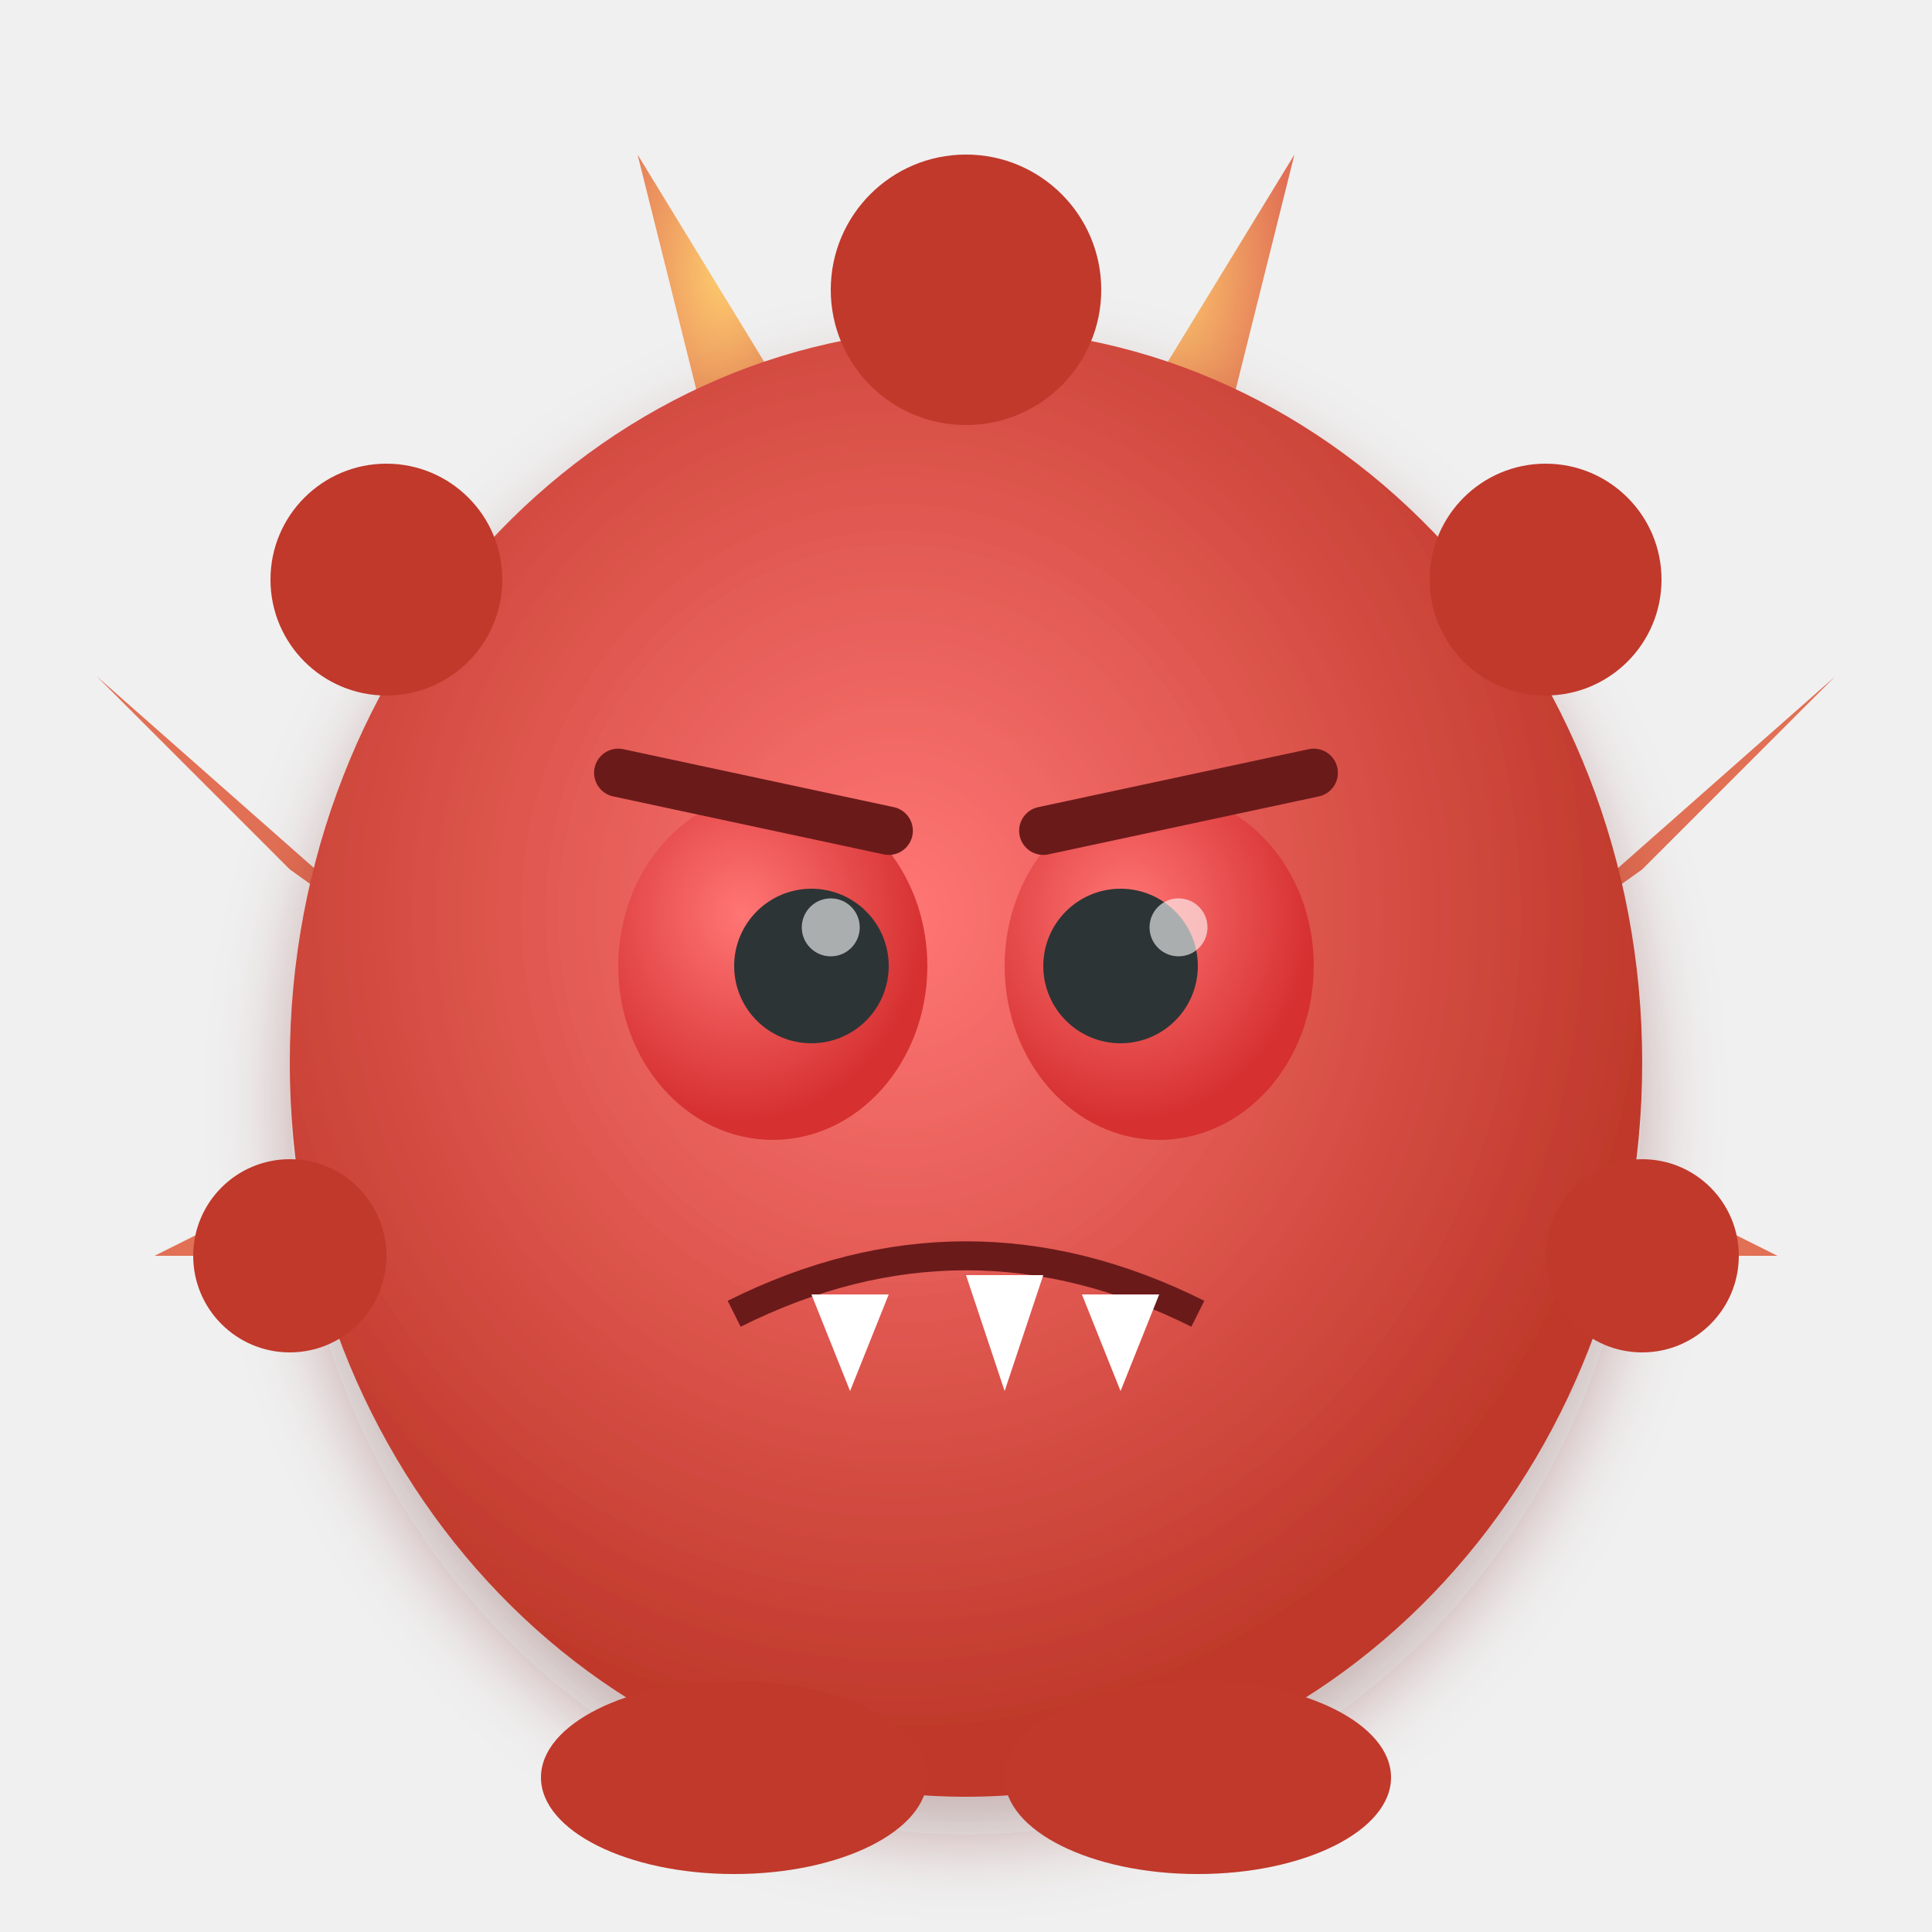
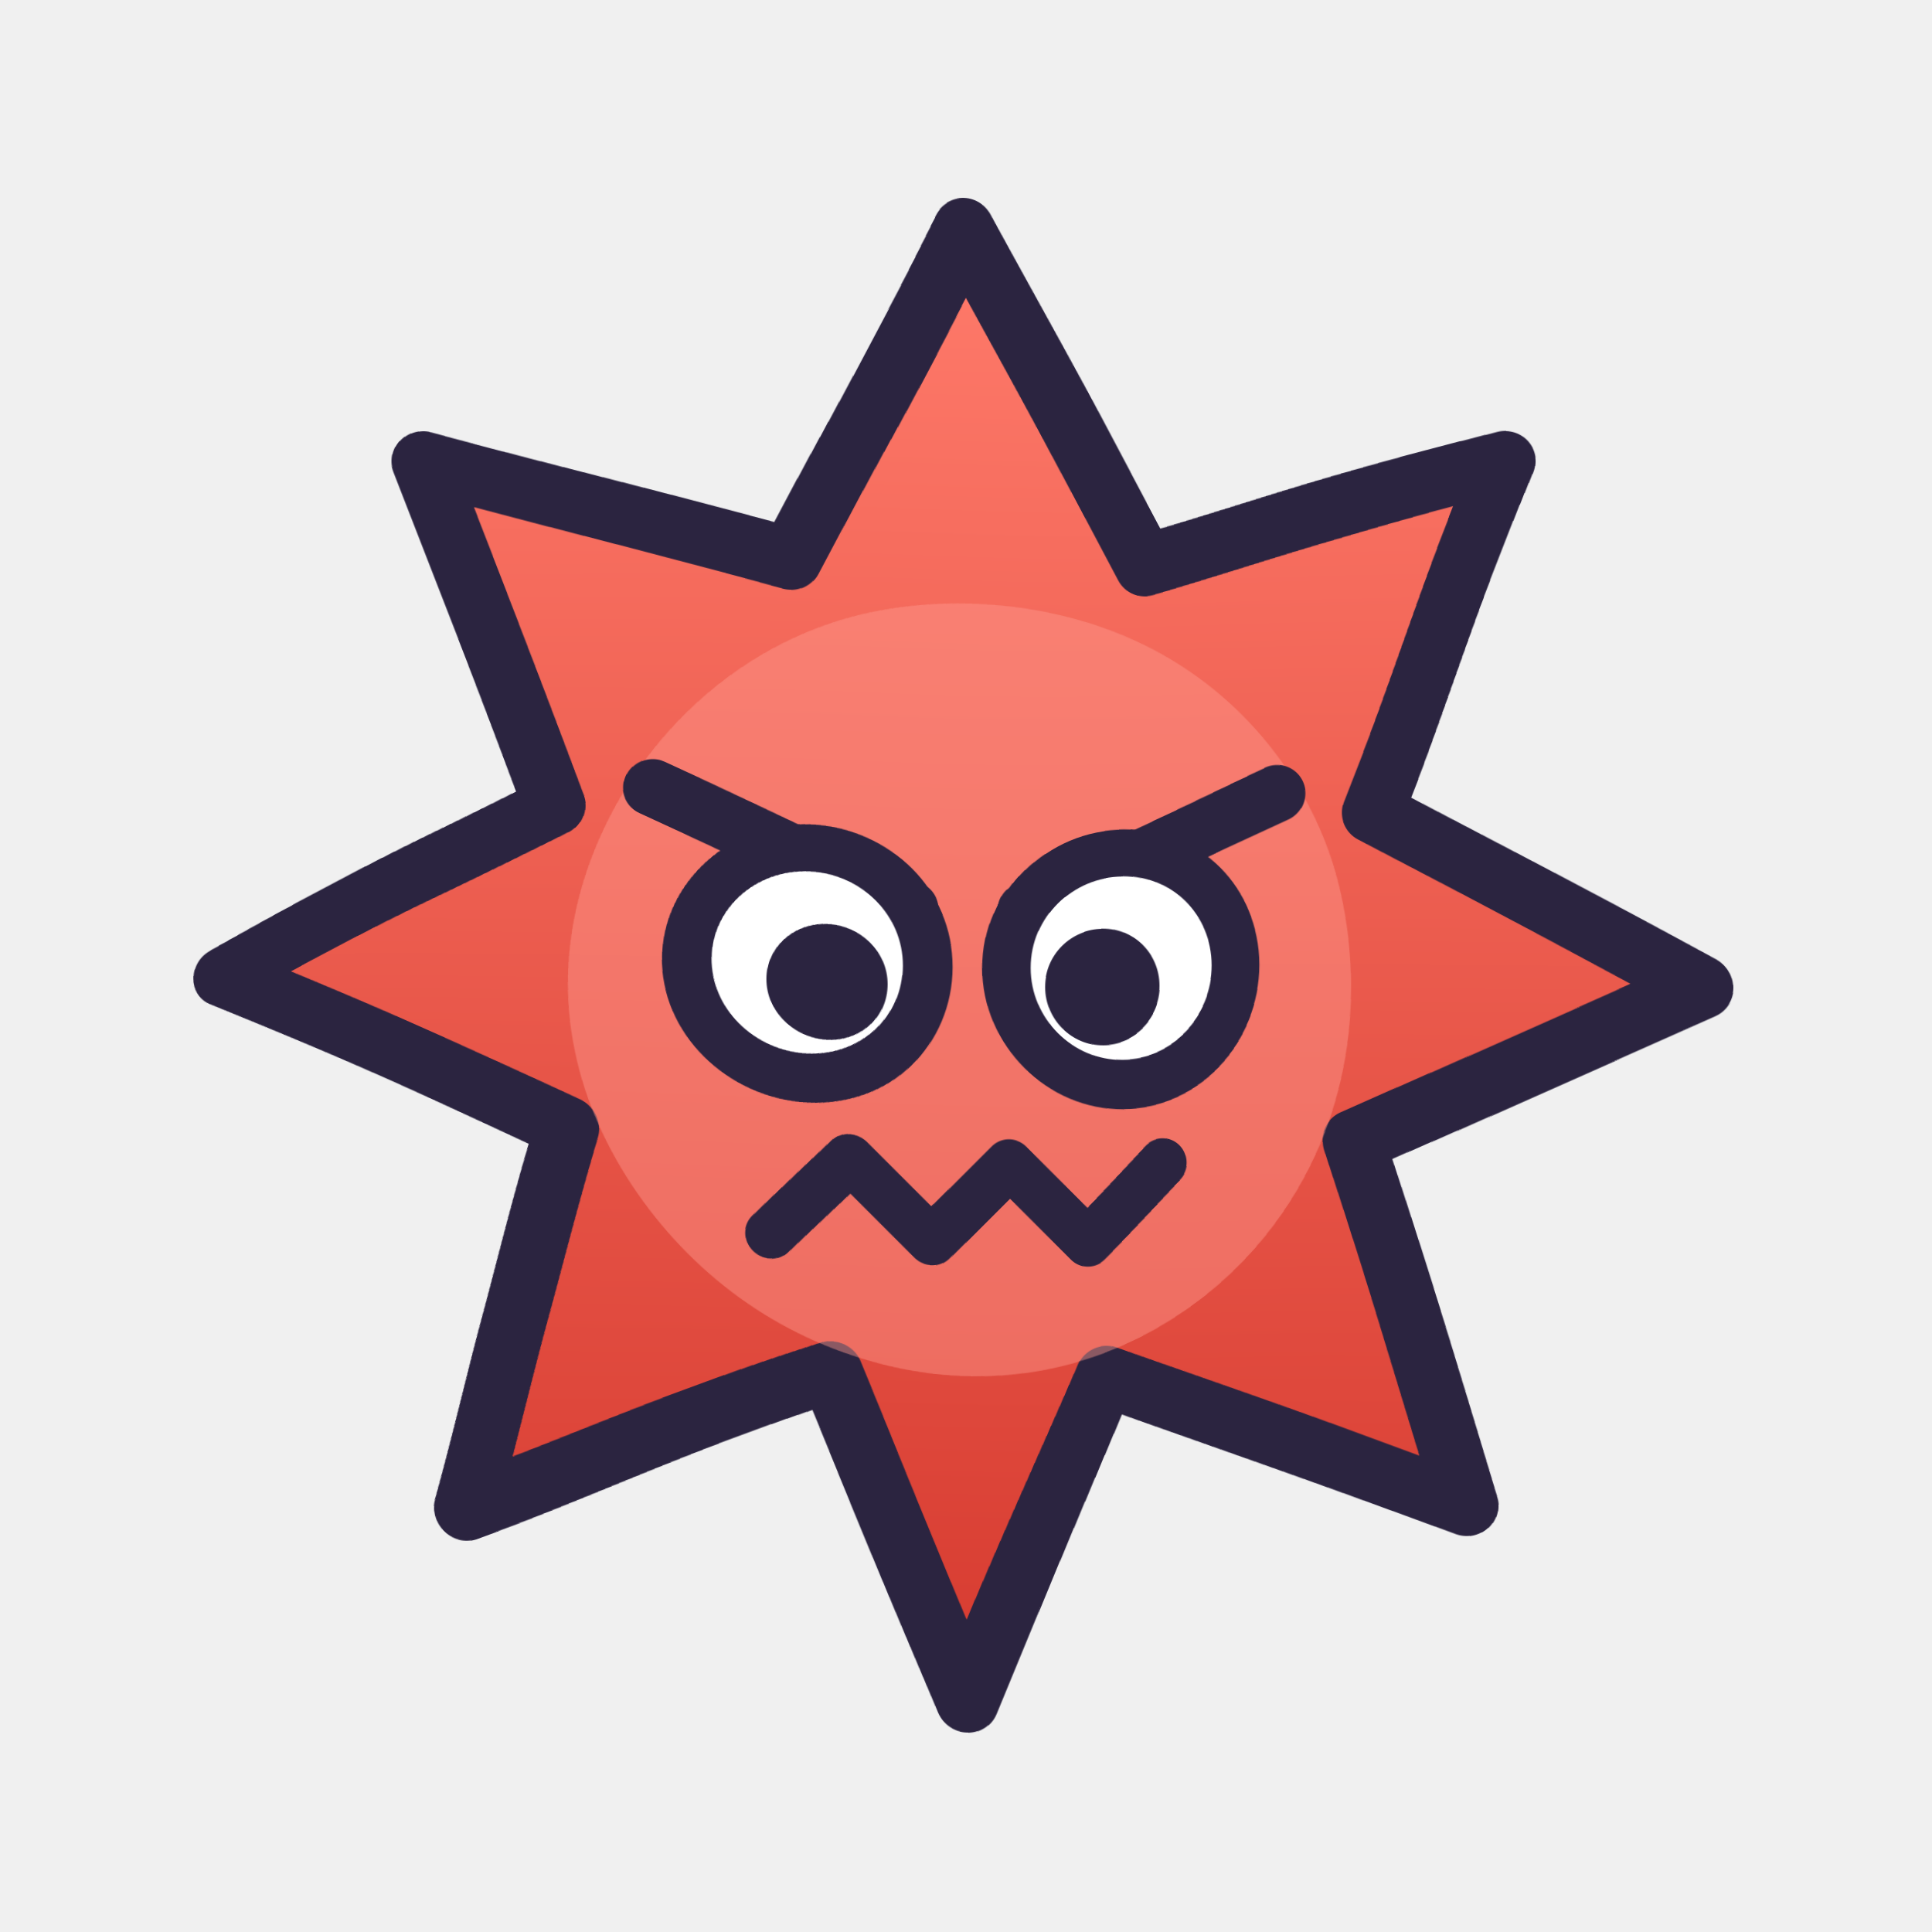
<svg xmlns="http://www.w3.org/2000/svg" width="100" height="100" viewBox="0 0 100 100">
  <defs>
-     <radialGradient id="bodyGrad" cx="45%" cy="40%" r="55%">
-       <stop offset="0%" stop-color="#ff7675" />
-       <stop offset="100%" stop-color="#c0392b" />
-     </radialGradient>
-     <radialGradient id="hornGrad" cx="40%" cy="30%" r="60%">
-       <stop offset="0%" stop-color="#fdcb6e" />
-       <stop offset="100%" stop-color="#e17055" />
-     </radialGradient>
-     <radialGradient id="eyeRed" cx="40%" cy="35%" r="60%">
-       <stop offset="0%" stop-color="#ff7675" />
-       <stop offset="100%" stop-color="#d63031" />
-     </radialGradient>
-     <filter id="shadow" x="-10%" y="-10%" width="130%" height="130%">
-       <feDropShadow dx="0" dy="2" stdDeviation="2" flood-color="#6b1a1a" flood-opacity="0.3" />
+     <linearGradient id="eb" x1="0" y1="0" x2="0" y2="1">
+       <stop offset="0%" stop-color="#ff7b6b" />
+       <stop offset="100%" stop-color="#d63a2f" />
+     </linearGradient>
+     <filter id="re" x="-30%" y="-30%" width="160%" height="160%">
+       <feTurbulence type="fractalNoise" baseFrequency="0.022" numOctaves="2" seed="3" result="n" />
+       <feDisplacementMap in="SourceGraphic" in2="n" scale="2.6" />
    </filter>
  </defs>
-   <polygon points="15,45 5,35 22,50" fill="#e17055" />
-   <polygon points="18,60 8,65 25,65" fill="#e17055" />
-   <polygon points="85,45 95,35 78,50" fill="#e17055" />
-   <polygon points="82,60 92,65 75,65" fill="#e17055" />
-   <polygon points="38,28 33,8 44,26" fill="url(#hornGrad)" />
-   <polygon points="62,28 67,8 56,26" fill="url(#hornGrad)" />
-   <ellipse cx="50" cy="55" rx="35" ry="38" fill="url(#bodyGrad)" filter="url(#shadow)" />
-   <circle cx="20" cy="30" r="6" fill="#c0392b" />
-   <circle cx="80" cy="30" r="6" fill="#c0392b" />
-   <circle cx="15" cy="65" r="5" fill="#c0392b" />
-   <circle cx="85" cy="65" r="5" fill="#c0392b" />
-   <circle cx="50" cy="15" r="7" fill="#c0392b" />
-   <ellipse cx="40" cy="50" rx="8" ry="9" fill="url(#eyeRed)" />
-   <ellipse cx="60" cy="50" rx="8" ry="9" fill="url(#eyeRed)" />
-   <circle cx="42" cy="50" r="4" fill="#2d3436" />
-   <circle cx="58" cy="50" r="4" fill="#2d3436" />
-   <path d="M 32 40 L 46 43" stroke="#6b1a1a" stroke-width="2.5" stroke-linecap="round" />
-   <path d="M 68 40 L 54 43" stroke="#6b1a1a" stroke-width="2.5" stroke-linecap="round" />
-   <circle cx="43" cy="48" r="1.5" fill="#ffffff" opacity="0.6" />
-   <circle cx="61" cy="48" r="1.5" fill="#ffffff" opacity="0.6" />
-   <path d="M 38 68 Q 50 62 62 68" fill="none" stroke="#6b1a1a" stroke-width="1.5" />
-   <polygon points="42,67 44,72 46,67" fill="#ffffff" />
-   <polygon points="50,66 52,72 54,66" fill="#ffffff" />
-   <polygon points="56,67 58,72 60,67" fill="#ffffff" />
-   <ellipse cx="38" cy="92" rx="10" ry="5" fill="#c0392b" />
-   <ellipse cx="62" cy="92" rx="10" ry="5" fill="#c0392b" />
+   <g filter="url(#re)" stroke="#2b2440" stroke-linejoin="round" stroke-linecap="round" fill="none">
+     <path d="M50 12 L59 29 L78 24 L71 42 L88 51 L70 59 L76 78 L57 71 L50 88 L43 71 L24 78 L30 59 L12 51 L29 42 L22 24 L41 29 Z" fill="url(#eb)" stroke-width="3.2" />
+     <circle cx="50" cy="51" r="20" fill="#ff9a8d" opacity="0.45" stroke="none" />
+     <path d="M34 41 L47 47" stroke-width="3" />
+     <path d="M66 41 L53 47" stroke-width="3" />
+     <circle cx="42" cy="50" r="6" fill="#fff" stroke-width="2.5" />
+     <circle cx="58" cy="50" r="6" fill="#fff" stroke-width="2.5" />
+     <circle cx="43" cy="51" r="3" fill="#2b2440" stroke="none" />
+     <circle cx="57" cy="51" r="3" fill="#2b2440" stroke="none" />
+     <path d="M40 64 L44 60 L48 64 L52 60 L56 64 L60 60" stroke-width="2.5" />
+   </g>
</svg>
